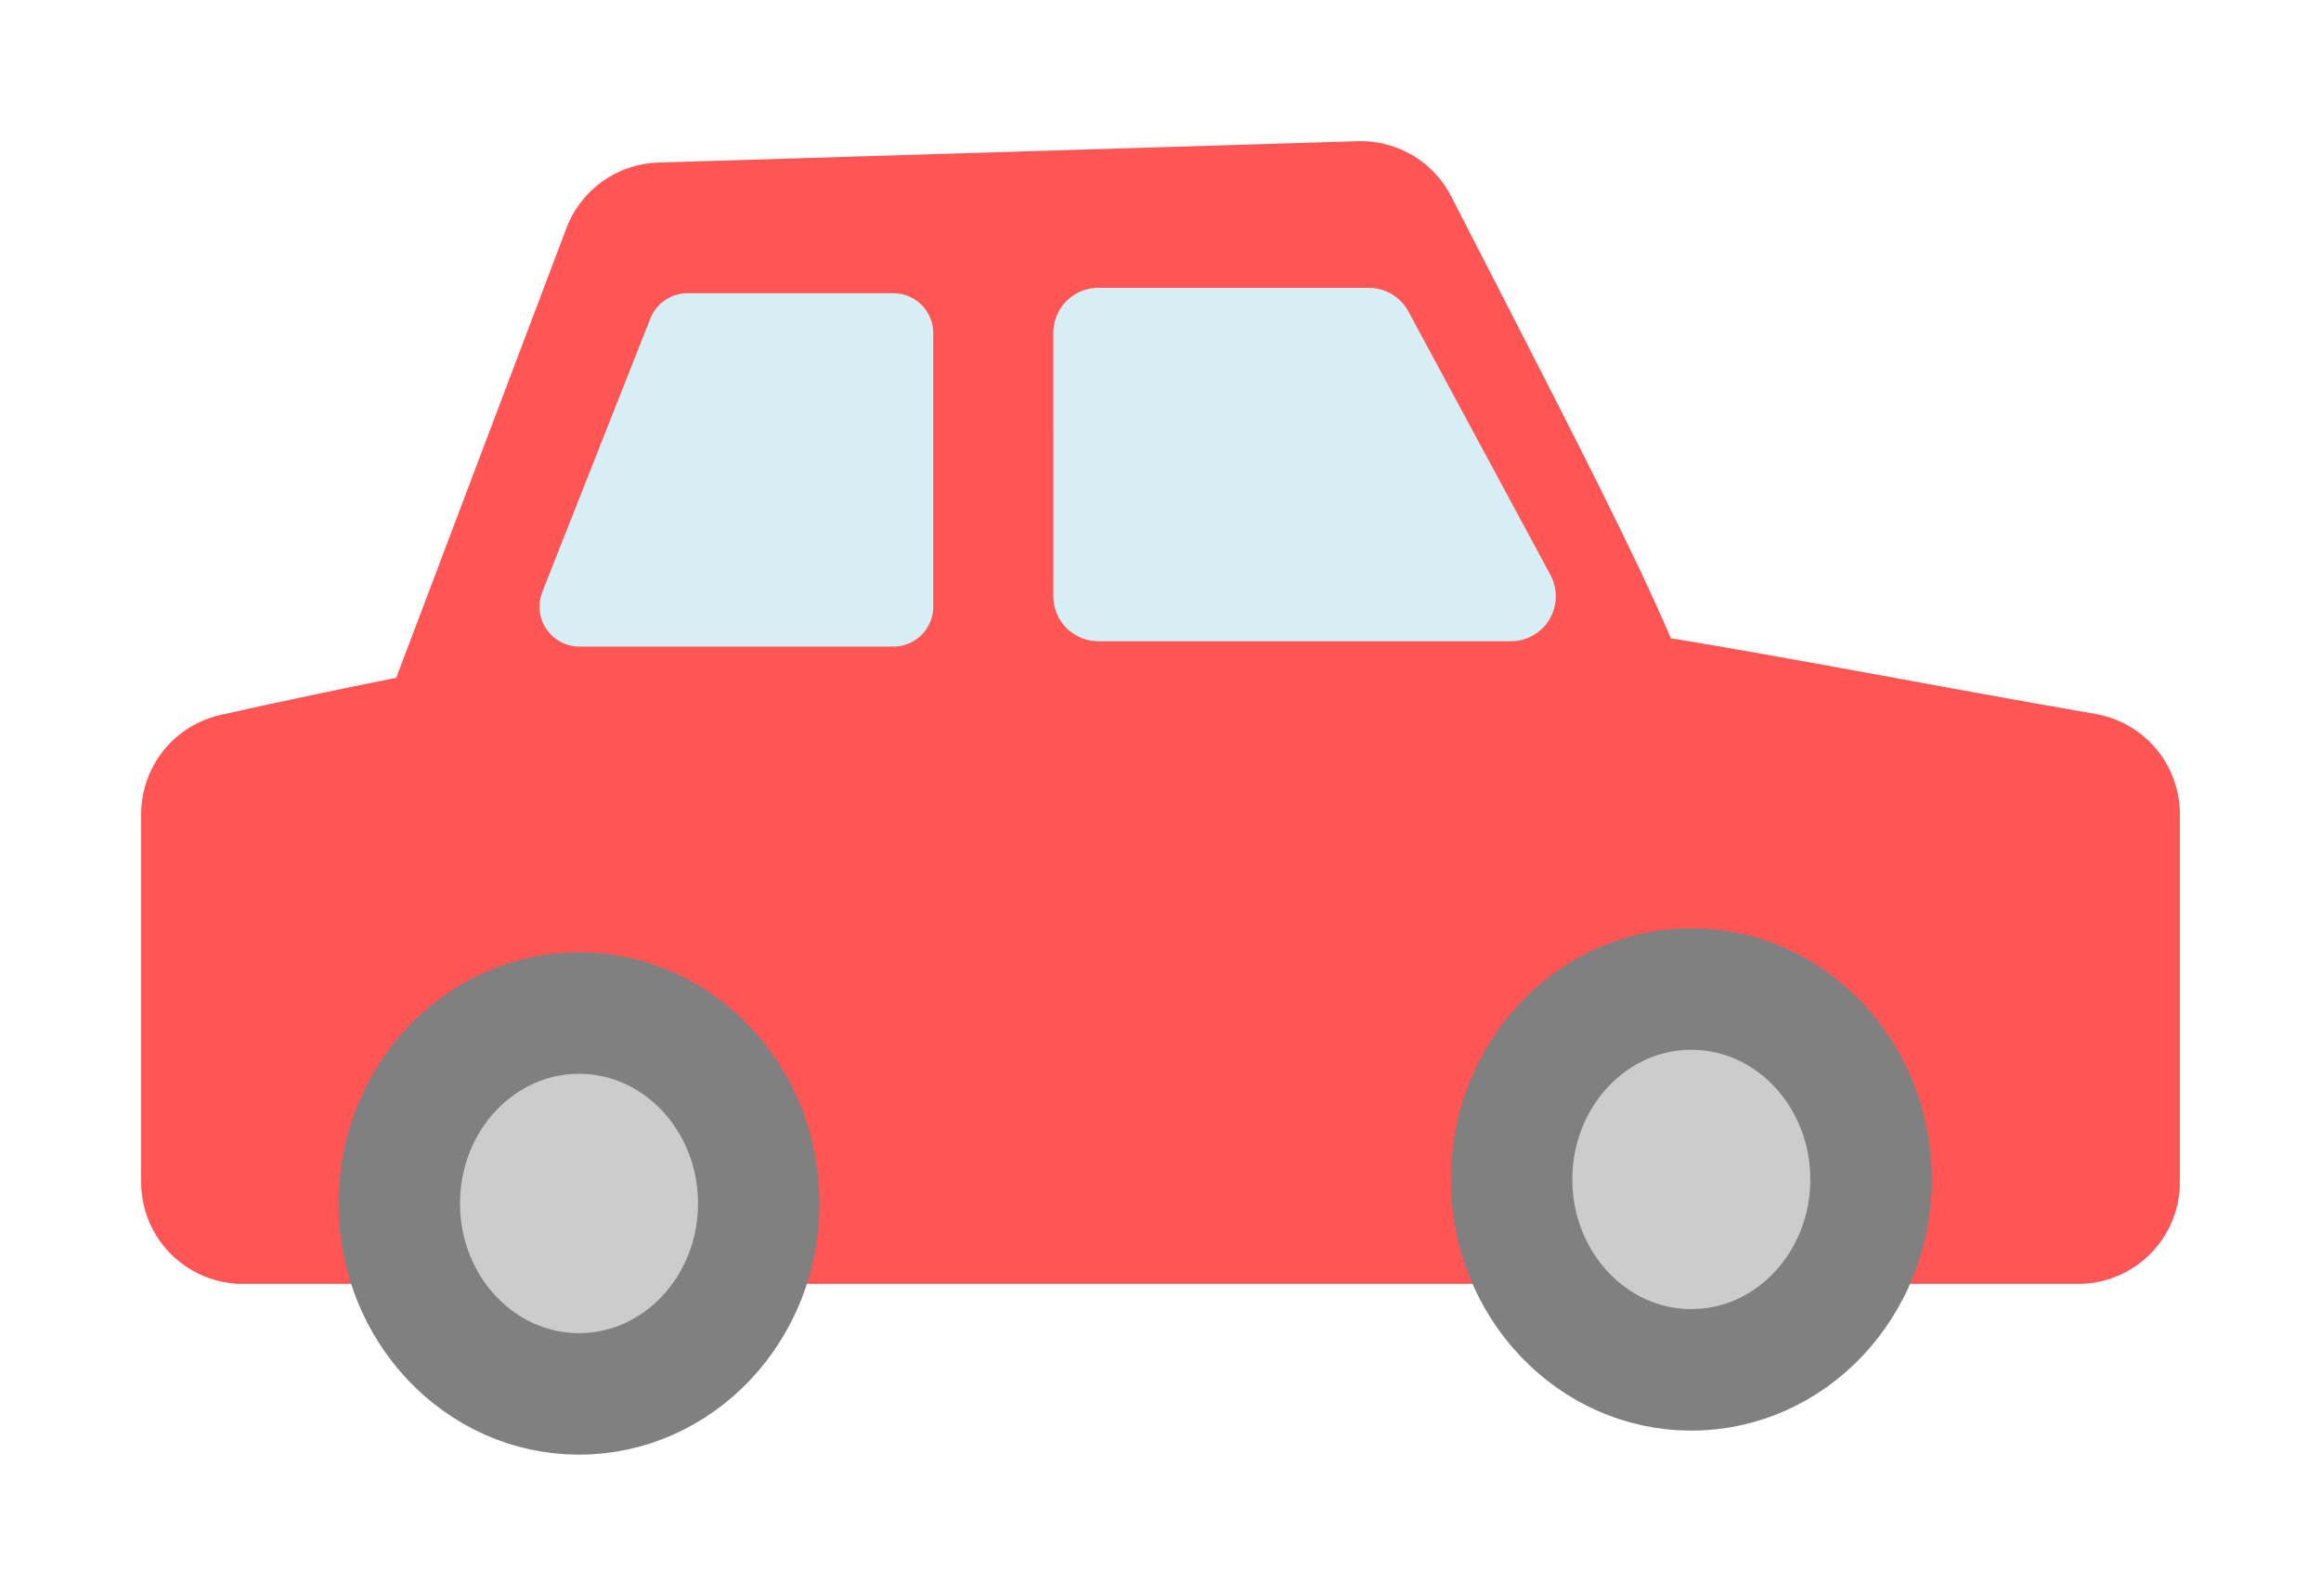
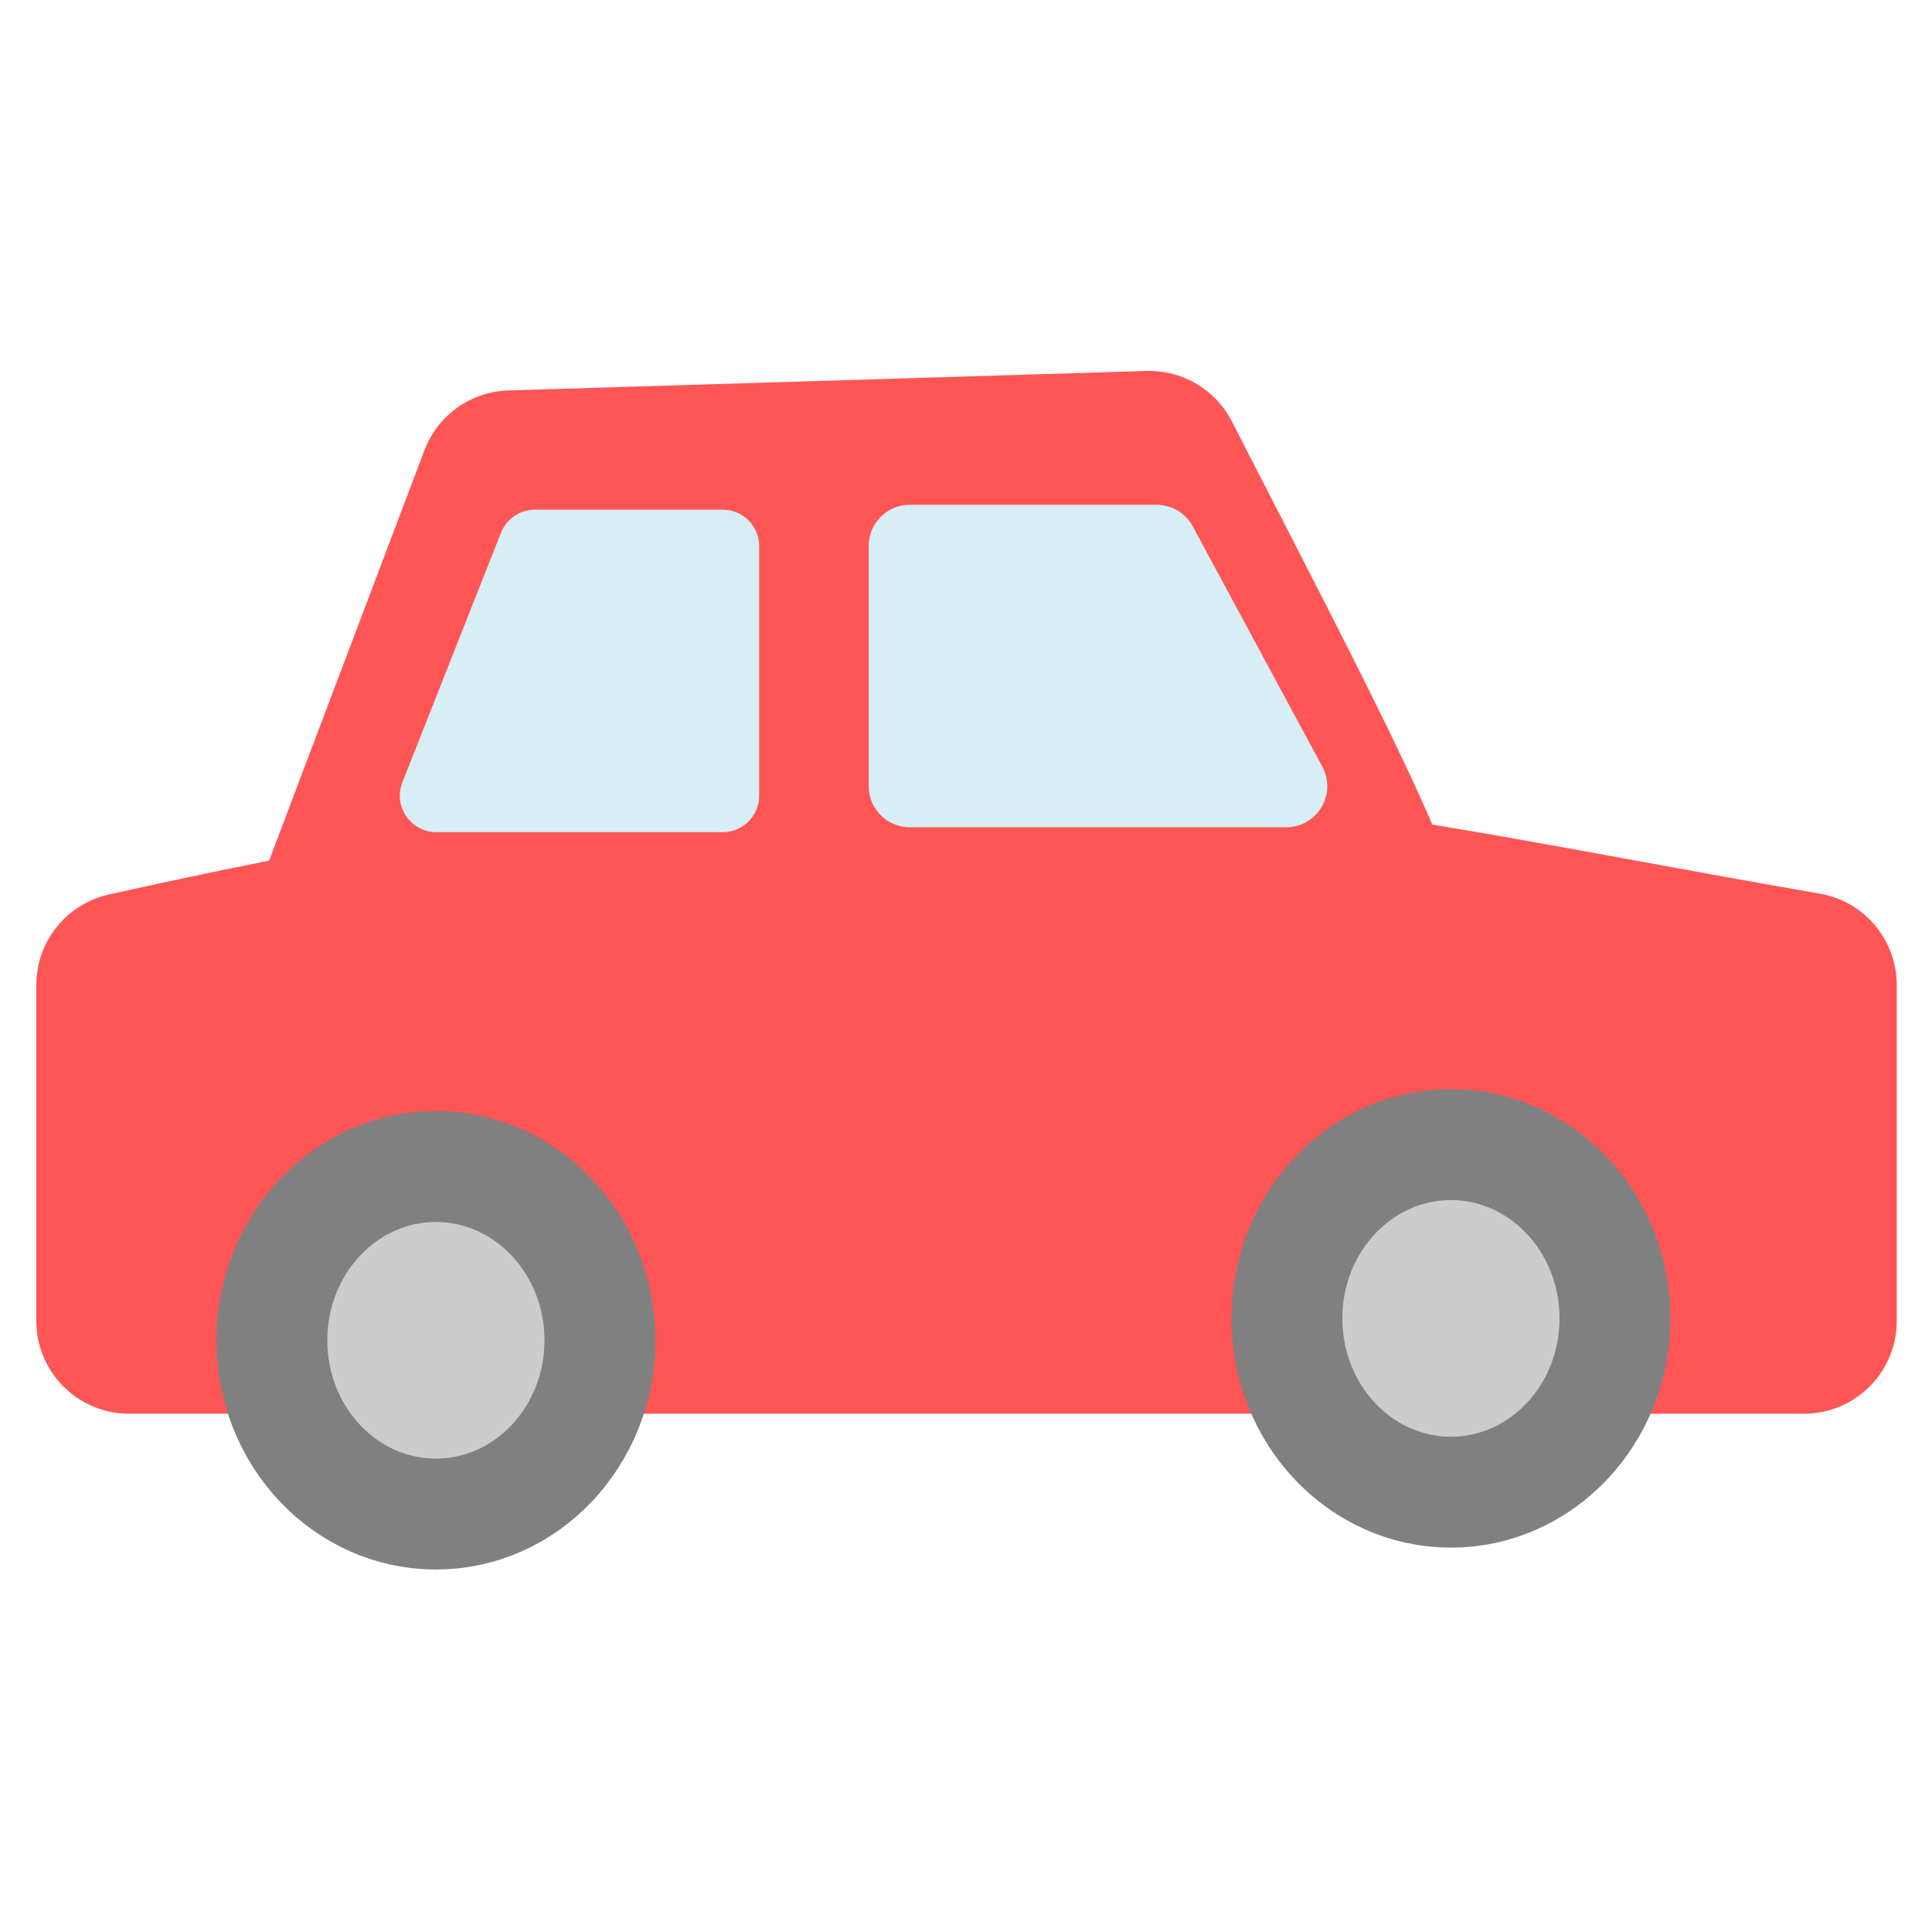
- <svg xmlns="http://www.w3.org/2000/svg" width="82.223mm" height="56.529mm" viewBox="0 0 82.223 56.529" version="1.1" id="svg8">
+ <svg xmlns="http://www.w3.org/2000/svg" width="75mm" height="75mm" viewBox="0 0 75 75" version="1.1" id="svg8">
  <defs id="defs2" />
-   <g id="layer1" transform="translate(60.95955,-10.32376)">
+   <g id="layer1" transform="translate(60.95955,8.147426)">
    <g id="layer1-2" transform="translate(-182.3736,26.26982)">
-       <path id="rect12-7" style="opacity:1;fill:#ff5555;fill-opacity:1;stroke:#ff5555;stroke-width:7.204;stroke-linecap:round;stroke-linejoin:round;stroke-miterlimit:4;stroke-dasharray:none;stroke-dashoffset:0;stroke-opacity:1;paint-order:normal" d="m 144.848,-6.588 24.771,-0.756 c 5.18,10.1 9.775,18.795 8.126,18.165 l -39.701,0.567 z m -14.832,19.482 c 33.032,-7.368 43.157,-3.78 65.019,0 v 13.038 h -65.019 z" />
-       <ellipse style="opacity:1;fill:#cccccc;fill-opacity:1;stroke:#808080;stroke-width:4.305;stroke-linecap:round;stroke-linejoin:round;stroke-miterlimit:4;stroke-dasharray:none;stroke-dashoffset:0;stroke-opacity:1;paint-order:normal" id="path31" cx="141.926" cy="26.685" rx="6.368" ry="6.746" />
-       <path style="opacity:1;fill:#d7eef4;fill-opacity:1;stroke:#d7eef4;stroke-width:3.186;stroke-linecap:round;stroke-linejoin:round;stroke-miterlimit:4;stroke-dasharray:none;stroke-dashoffset:0;stroke-opacity:1;paint-order:normal" d="m 160.321,-4.156 h 9.585 l 5.031,9.332 h -14.615 z" id="rect12-7-0" />
-       <path style="opacity:1;fill:#d7eef4;fill-opacity:1;stroke:#d7eef4;stroke-width:2.831;stroke-linecap:round;stroke-linejoin:round;stroke-miterlimit:4;stroke-dasharray:none;stroke-dashoffset:0;stroke-opacity:1;paint-order:normal" d="m 153.06,-4.144 h -7.291 l -3.827,9.687 h 11.118 z" id="rect12-7-0-1" />
-       <ellipse style="opacity:1;fill:#cccccc;fill-opacity:1;stroke:#808080;stroke-width:4.305;stroke-linecap:round;stroke-linejoin:round;stroke-miterlimit:4;stroke-dasharray:none;stroke-dashoffset:0;stroke-opacity:1;paint-order:normal" id="path31-7" cx="181.33" cy="25.834" rx="6.368" ry="6.746" />
+       <path id="rect12-7" style="opacity:1;fill:#ff5555;fill-opacity:1;stroke:#ff5555;stroke-width:7.204;stroke-linecap:round;stroke-linejoin:round;stroke-miterlimit:4;stroke-dasharray:none;stroke-dashoffset:0;stroke-opacity:1;paint-order:normal" d="m 141.258,-15.66 24.771,-0.756 c 5.18,10.1 9.775,18.795 8.126,18.165 l -39.701,0.567 z M 126.425,3.823 c 33.032,-7.368 43.157,-3.78 65.019,0 V 16.861 h -65.019 z" />
+       <ellipse style="opacity:1;fill:#cccccc;fill-opacity:1;stroke:#808080;stroke-width:4.305;stroke-linecap:round;stroke-linejoin:round;stroke-miterlimit:4;stroke-dasharray:none;stroke-dashoffset:0;stroke-opacity:1;paint-order:normal" id="path31" cx="138.335" cy="17.613" rx="6.368" ry="6.746" />
+       <path style="opacity:1;fill:#d7eef4;fill-opacity:1;stroke:#d7eef4;stroke-width:3.186;stroke-linecap:round;stroke-linejoin:round;stroke-miterlimit:4;stroke-dasharray:none;stroke-dashoffset:0;stroke-opacity:1;paint-order:normal" d="m 156.73,-13.228 h 9.585 l 5.031,9.332 h -14.615 z" id="rect12-7-0" />
+       <path style="opacity:1;fill:#d7eef4;fill-opacity:1;stroke:#d7eef4;stroke-width:2.831;stroke-linecap:round;stroke-linejoin:round;stroke-miterlimit:4;stroke-dasharray:none;stroke-dashoffset:0;stroke-opacity:1;paint-order:normal" d="m 149.469,-13.216 h -7.291 l -3.827,9.687 h 11.118 z" id="rect12-7-0-1" />
+       <ellipse style="opacity:1;fill:#cccccc;fill-opacity:1;stroke:#808080;stroke-width:4.305;stroke-linecap:round;stroke-linejoin:round;stroke-miterlimit:4;stroke-dasharray:none;stroke-dashoffset:0;stroke-opacity:1;paint-order:normal" id="path31-7" cx="177.739" cy="16.763" rx="6.368" ry="6.746" />
    </g>
  </g>
</svg>
